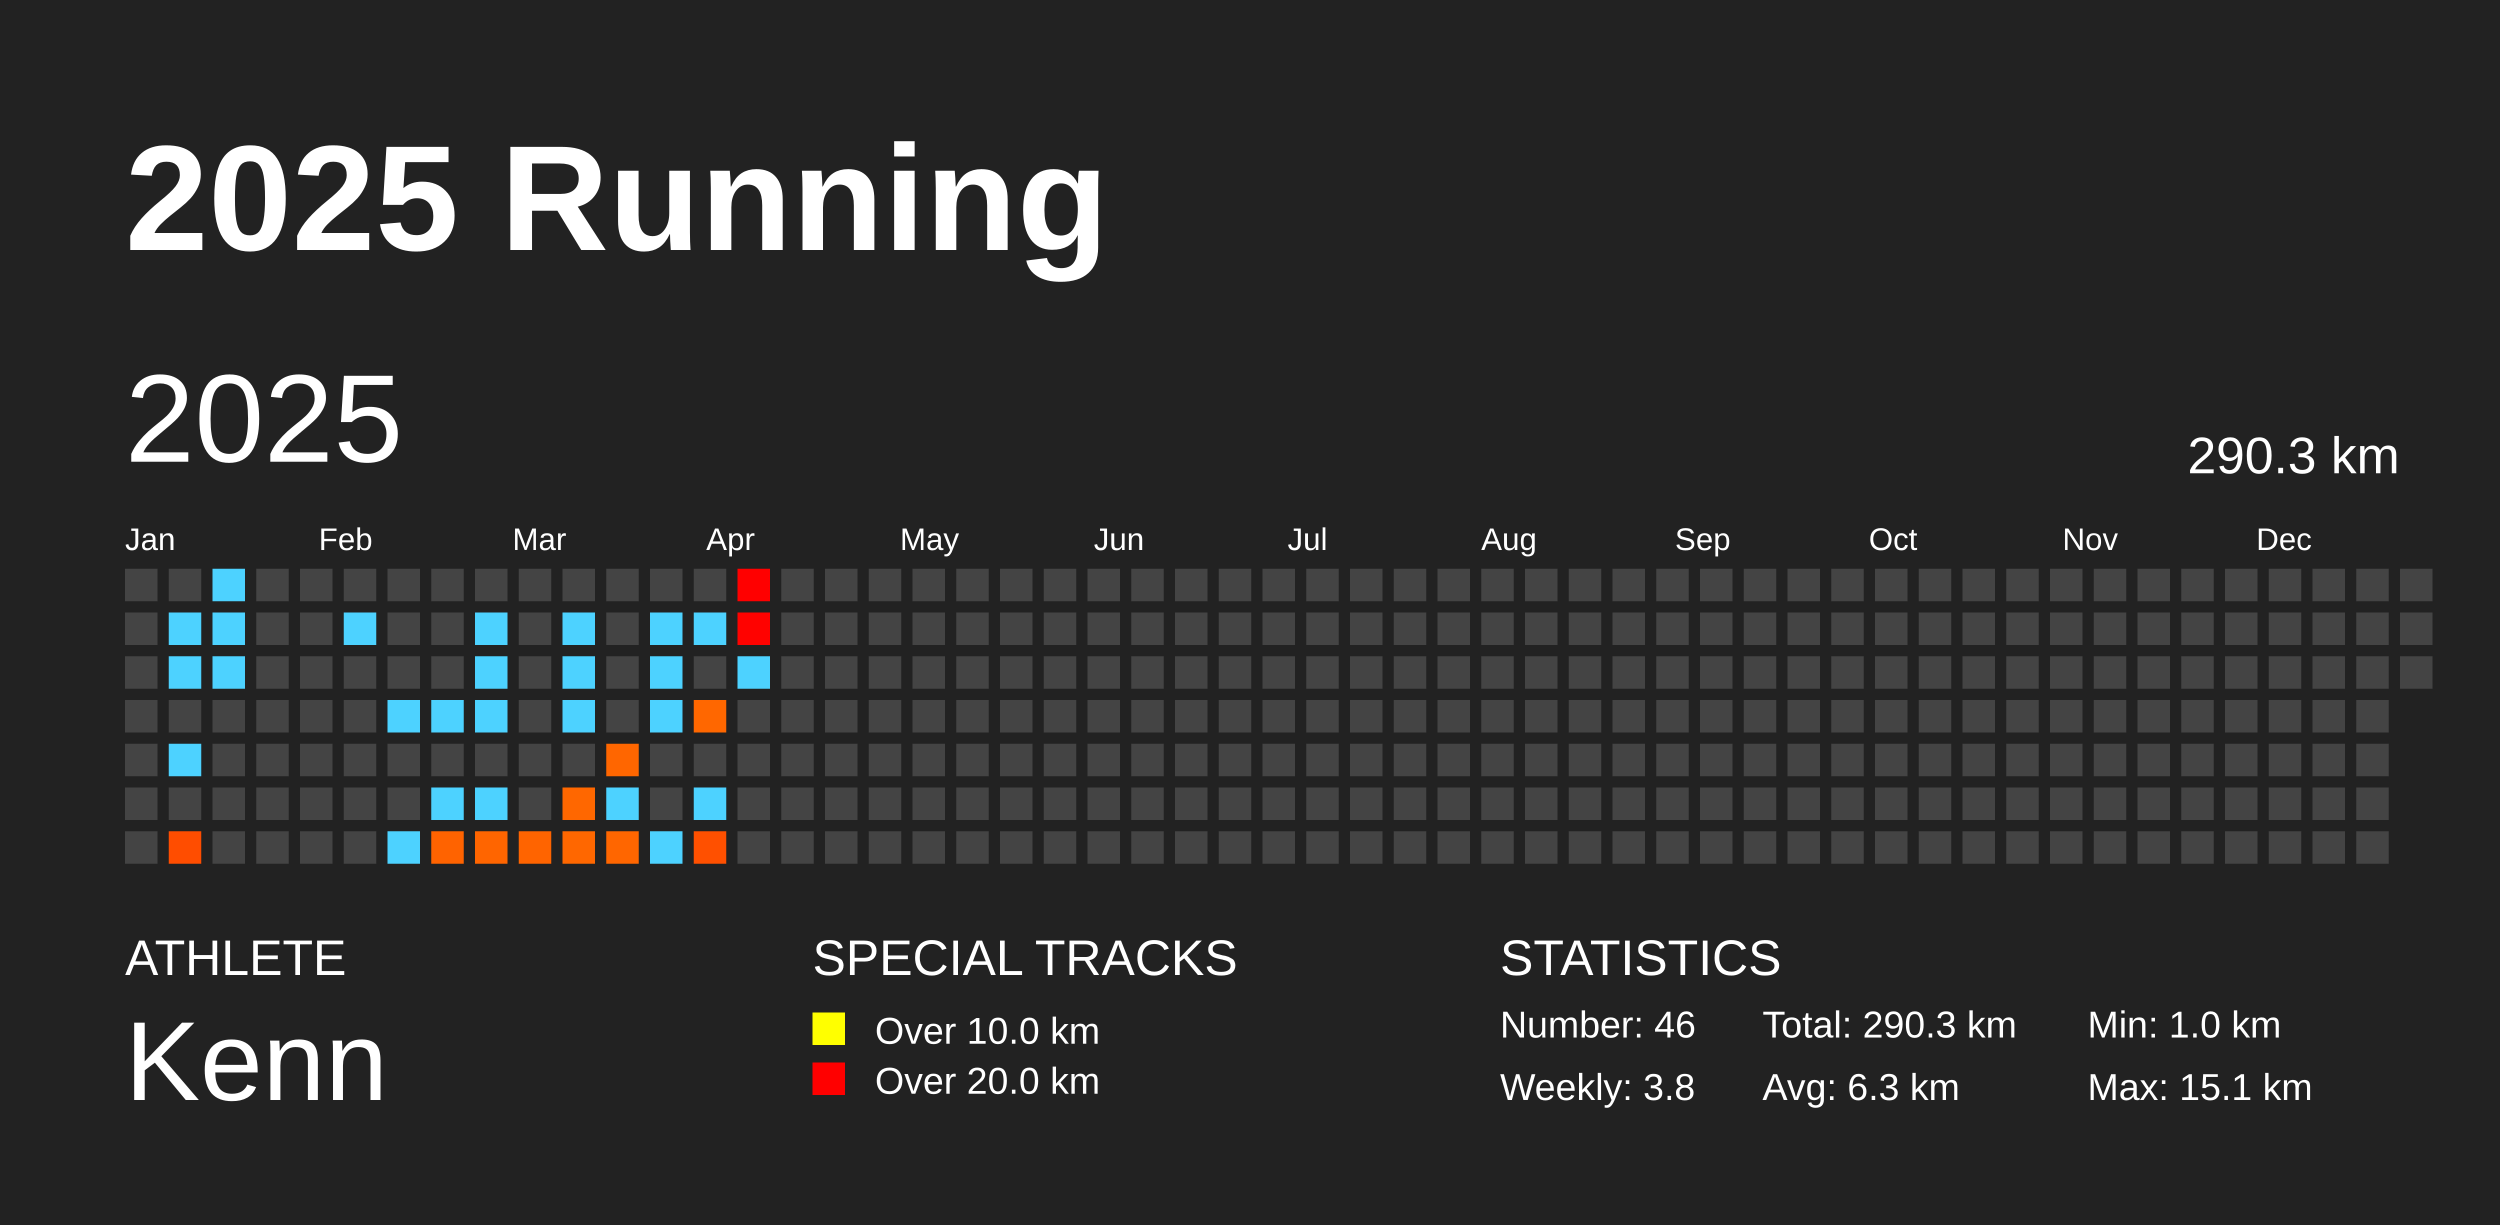
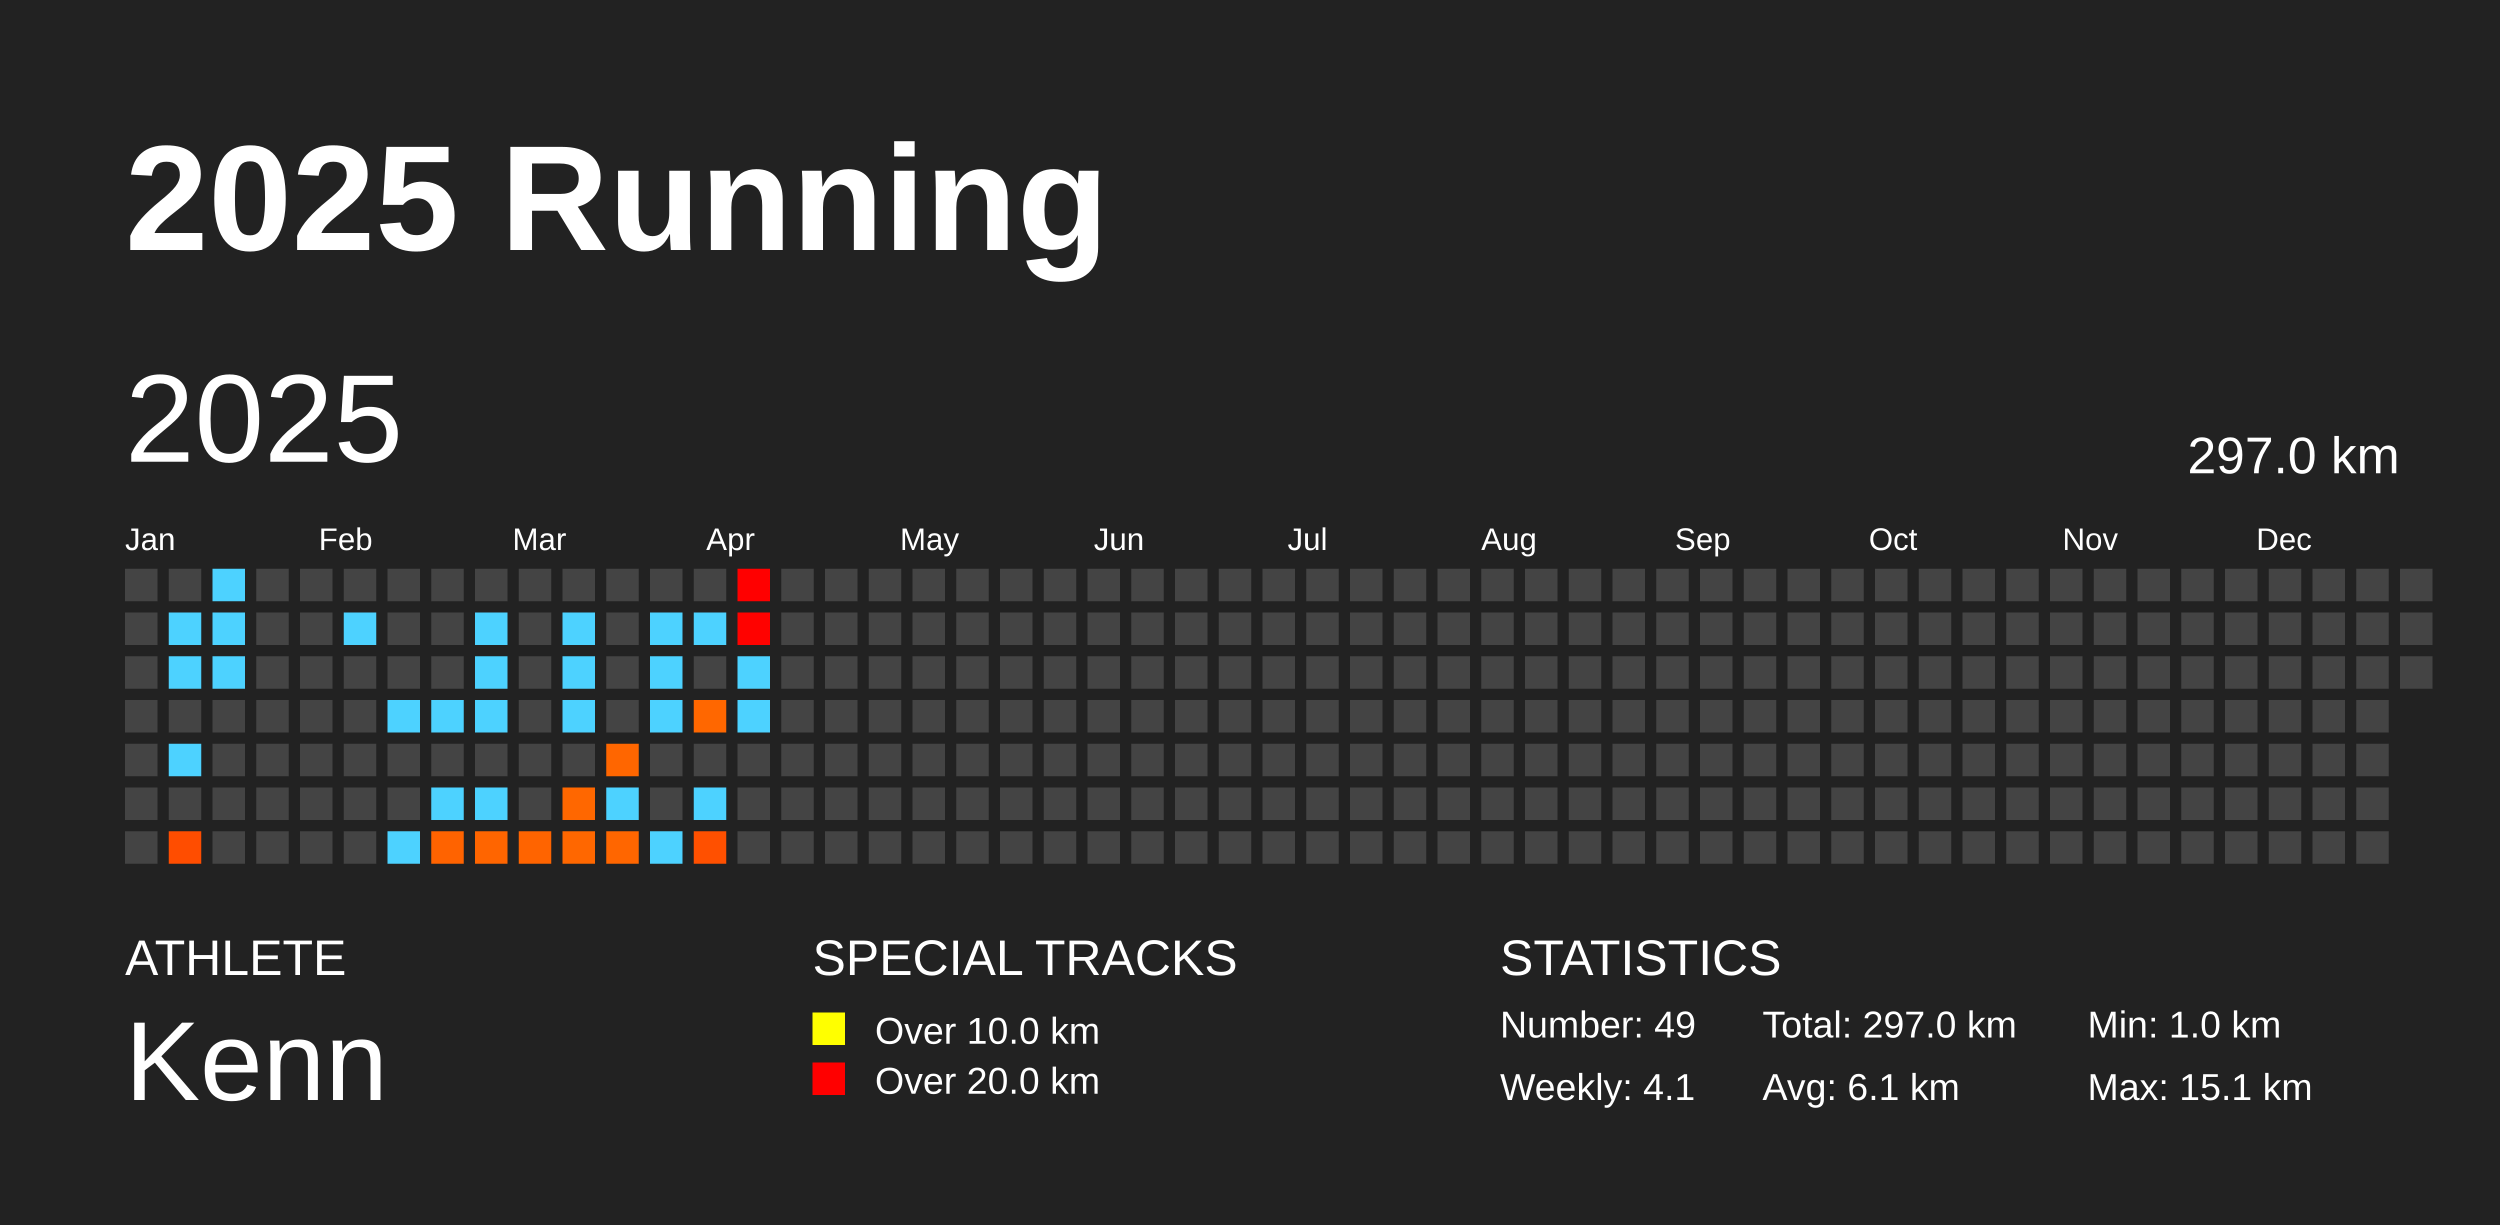
<svg xmlns="http://www.w3.org/2000/svg" baseProfile="full" height="98mm" version="1.1" viewBox="0,0,200,98" width="200mm">
  <defs />
  <rect fill="#222222" height="98" width="200" x="0" y="0" />
  <text fill="#FFFFFF" style="font-size:12px; font-family:Arial; font-weight:bold;" x="10" y="20">2025 Running</text>
  <text fill="#FFFFFF" style="font-size:4px; font-family:Arial" x="10" y="78">ATHLETE</text>
  <text fill="#FFFFFF" style="font-size:9px; font-family:Arial" x="10" y="88">Kenn</text>
  <text fill="#FFFFFF" style="font-size:4px; font-family:Arial" x="65" y="78">SPECIAL TRACKS</text>
  <rect fill="yellow" height="2.6" width="2.6" x="65" y="81" />
  <text fill="#FFFFFF" style="font-size:3px; font-family:Arial" x="70" y="83.5">Over 10.0 km</text>
  <rect fill="red" height="2.6" width="2.6" x="65" y="85" />
  <text fill="#FFFFFF" style="font-size:3px; font-family:Arial" x="70" y="87.5">Over 20.0 km</text>
  <text fill="#FFFFFF" style="font-size:4px; font-family:Arial" x="120" y="78">STATISTICS</text>
-   <text fill="#FFFFFF" style="font-size:3px; font-family:Arial" x="120" y="83">Number: 46</text>
-   <text fill="#FFFFFF" style="font-size:3px; font-family:Arial" x="120" y="88">Weekly: 3.8</text>
-   <text fill="#FFFFFF" style="font-size:3px; font-family:Arial" x="141" y="83">Total: 290.3 km</text>
-   <text fill="#FFFFFF" style="font-size:3px; font-family:Arial" x="141" y="88">Avg: 6.3 km</text>
+   <text fill="#FFFFFF" style="font-size:3px; font-family:Arial" x="120" y="83">Number: 49</text>
+   <text fill="#FFFFFF" style="font-size:3px; font-family:Arial" x="120" y="88">Weekly: 4.1</text>
+   <text fill="#FFFFFF" style="font-size:3px; font-family:Arial" x="141" y="83">Total: 297.0 km</text>
+   <text fill="#FFFFFF" style="font-size:3px; font-family:Arial" x="141" y="88">Avg: 6.1 km</text>
  <text fill="#FFFFFF" style="font-size:3px; font-family:Arial" x="167" y="83">Min: 1.0 km</text>
  <text fill="#FFFFFF" style="font-size:3px; font-family:Arial" x="167" y="88">Max: 15.1 km</text>
  <text dominant-baseline="hanging" fill="#FFFFFF" style="font-size:10.0px; font-family:Arial;" x="10" y="30">2025</text>
-   <text dominant-baseline="hanging" fill="#FFFFFF" style="font-size:4.125px; font-family:Arial;" x="175" y="35">290.3 km</text>
+   <text dominant-baseline="hanging" fill="#FFFFFF" style="font-size:4.125px; font-family:Arial;" x="175" y="35">297.0 km</text>
  <text fill="#FFFFFF" style="font-size:2.5px; font-family:Arial" x="10.0" y="44">Jan</text>
  <text fill="#FFFFFF" style="font-size:2.5px; font-family:Arial" x="25.5" y="44">Feb</text>
  <text fill="#FFFFFF" style="font-size:2.5px; font-family:Arial" x="41.0" y="44">Mar</text>
  <text fill="#FFFFFF" style="font-size:2.5px; font-family:Arial" x="56.5" y="44">Apr</text>
  <text fill="#FFFFFF" style="font-size:2.5px; font-family:Arial" x="72.0" y="44">May</text>
  <text fill="#FFFFFF" style="font-size:2.5px; font-family:Arial" x="87.5" y="44">Jun</text>
  <text fill="#FFFFFF" style="font-size:2.5px; font-family:Arial" x="103.0" y="44">Jul</text>
  <text fill="#FFFFFF" style="font-size:2.5px; font-family:Arial" x="118.5" y="44">Aug</text>
  <text fill="#FFFFFF" style="font-size:2.5px; font-family:Arial" x="134.0" y="44">Sep</text>
  <text fill="#FFFFFF" style="font-size:2.5px; font-family:Arial" x="149.5" y="44">Oct</text>
  <text fill="#FFFFFF" style="font-size:2.5px; font-family:Arial" x="165.0" y="44">Nov</text>
  <text fill="#FFFFFF" style="font-size:2.5px; font-family:Arial" x="180.5" y="44">Dec</text>
  <rect fill="#444444" height="2.6" width="2.6" x="10.0" y="45.5" />
  <rect fill="#444444" height="2.6" width="2.6" x="10.0" y="49.0" />
  <rect fill="#444444" height="2.6" width="2.6" x="10.0" y="52.5" />
  <rect fill="#444444" height="2.6" width="2.6" x="10.0" y="56.0" />
  <rect fill="#444444" height="2.6" width="2.6" x="10.0" y="59.5" />
  <rect fill="#444444" height="2.6" width="2.6" x="10.0" y="63.0" />
  <rect fill="#444444" height="2.6" width="2.6" x="10.0" y="66.5" />
  <rect fill="#444444" height="2.6" width="2.6" x="13.5" y="45.5" />
  <rect fill="#4dd2ff" height="2.6" width="2.6" x="13.5" y="49.0" />
  <rect fill="#4dd2ff" height="2.6" width="2.6" x="13.5" y="52.5" />
  <rect fill="#444444" height="2.6" width="2.6" x="13.5" y="56.0" />
  <rect fill="#4dd2ff" height="2.6" width="2.6" x="13.5" y="59.5" />
  <rect fill="#444444" height="2.6" width="2.6" x="13.5" y="63.0" />
  <rect fill="#ff4d00" height="2.6" width="2.6" x="13.5" y="66.5" />
  <rect fill="#4dd2ff" height="2.6" width="2.6" x="17.0" y="45.5" />
  <rect fill="#4dd2ff" height="2.6" width="2.6" x="17.0" y="49.0" />
  <rect fill="#4dd2ff" height="2.6" width="2.6" x="17.0" y="52.5" />
  <rect fill="#444444" height="2.6" width="2.6" x="17.0" y="56.0" />
  <rect fill="#444444" height="2.6" width="2.6" x="17.0" y="59.5" />
  <rect fill="#444444" height="2.6" width="2.6" x="17.0" y="63.0" />
  <rect fill="#444444" height="2.6" width="2.6" x="17.0" y="66.5" />
  <rect fill="#444444" height="2.6" width="2.6" x="20.5" y="45.5" />
  <rect fill="#444444" height="2.6" width="2.6" x="20.5" y="49.0" />
  <rect fill="#444444" height="2.6" width="2.6" x="20.5" y="52.5" />
  <rect fill="#444444" height="2.6" width="2.6" x="20.5" y="56.0" />
  <rect fill="#444444" height="2.6" width="2.6" x="20.5" y="59.5" />
  <rect fill="#444444" height="2.6" width="2.6" x="20.5" y="63.0" />
  <rect fill="#444444" height="2.6" width="2.6" x="20.5" y="66.5" />
  <rect fill="#444444" height="2.6" width="2.6" x="24.0" y="45.5" />
  <rect fill="#444444" height="2.6" width="2.6" x="24.0" y="49.0" />
  <rect fill="#444444" height="2.6" width="2.6" x="24.0" y="52.5" />
  <rect fill="#444444" height="2.6" width="2.6" x="24.0" y="56.0" />
  <rect fill="#444444" height="2.6" width="2.6" x="24.0" y="59.5" />
  <rect fill="#444444" height="2.6" width="2.6" x="24.0" y="63.0" />
  <rect fill="#444444" height="2.6" width="2.6" x="24.0" y="66.5" />
  <rect fill="#444444" height="2.6" width="2.6" x="27.5" y="45.5" />
  <rect fill="#4dd2ff" height="2.6" width="2.6" x="27.5" y="49.0" />
  <rect fill="#444444" height="2.6" width="2.6" x="27.5" y="52.5" />
  <rect fill="#444444" height="2.6" width="2.6" x="27.5" y="56.0" />
  <rect fill="#444444" height="2.6" width="2.6" x="27.5" y="59.5" />
  <rect fill="#444444" height="2.6" width="2.6" x="27.5" y="63.0" />
  <rect fill="#444444" height="2.6" width="2.6" x="27.5" y="66.5" />
  <rect fill="#444444" height="2.6" width="2.6" x="31.0" y="45.5" />
  <rect fill="#444444" height="2.6" width="2.6" x="31.0" y="49.0" />
  <rect fill="#444444" height="2.6" width="2.6" x="31.0" y="52.5" />
  <rect fill="#4dd2ff" height="2.6" width="2.6" x="31.0" y="56.0" />
  <rect fill="#444444" height="2.6" width="2.6" x="31.0" y="59.5" />
  <rect fill="#444444" height="2.6" width="2.6" x="31.0" y="63.0" />
  <rect fill="#4dd2ff" height="2.6" width="2.6" x="31.0" y="66.5" />
  <rect fill="#444444" height="2.6" width="2.6" x="34.5" y="45.5" />
  <rect fill="#444444" height="2.6" width="2.6" x="34.5" y="49.0" />
  <rect fill="#444444" height="2.6" width="2.6" x="34.5" y="52.5" />
  <rect fill="#4dd2ff" height="2.6" width="2.6" x="34.5" y="56.0" />
  <rect fill="#444444" height="2.6" width="2.6" x="34.5" y="59.5" />
  <rect fill="#4dd2ff" height="2.6" width="2.6" x="34.5" y="63.0" />
  <rect fill="#ff6300" height="2.6" width="2.6" x="34.5" y="66.5" />
  <rect fill="#444444" height="2.6" width="2.6" x="38.0" y="45.5" />
  <rect fill="#4dd2ff" height="2.6" width="2.6" x="38.0" y="49.0" />
  <rect fill="#4dd2ff" height="2.6" width="2.6" x="38.0" y="52.5" />
  <rect fill="#4dd2ff" height="2.6" width="2.6" x="38.0" y="56.0" />
  <rect fill="#444444" height="2.6" width="2.6" x="38.0" y="59.5" />
  <rect fill="#4dd2ff" height="2.6" width="2.6" x="38.0" y="63.0" />
  <rect fill="#ff6500" height="2.6" width="2.6" x="38.0" y="66.5" />
  <rect fill="#444444" height="2.6" width="2.6" x="41.5" y="45.5" />
  <rect fill="#444444" height="2.6" width="2.6" x="41.5" y="49.0" />
  <rect fill="#444444" height="2.6" width="2.6" x="41.5" y="52.5" />
  <rect fill="#444444" height="2.6" width="2.6" x="41.5" y="56.0" />
  <rect fill="#444444" height="2.6" width="2.6" x="41.5" y="59.5" />
  <rect fill="#444444" height="2.6" width="2.6" x="41.5" y="63.0" />
  <rect fill="#ff6400" height="2.6" width="2.6" x="41.5" y="66.5" />
  <rect fill="#444444" height="2.6" width="2.6" x="45.0" y="45.5" />
  <rect fill="#4dd2ff" height="2.6" width="2.6" x="45.0" y="49.0" />
  <rect fill="#4dd2ff" height="2.6" width="2.6" x="45.0" y="52.5" />
  <rect fill="#4dd2ff" height="2.6" width="2.6" x="45.0" y="56.0" />
  <rect fill="#444444" height="2.6" width="2.6" x="45.0" y="59.5" />
  <rect fill="#ff6700" height="2.6" width="2.6" x="45.0" y="63.0" />
  <rect fill="#ff6700" height="2.6" width="2.6" x="45.0" y="66.5" />
  <rect fill="#444444" height="2.6" width="2.6" x="48.5" y="45.5" />
  <rect fill="#444444" height="2.6" width="2.6" x="48.5" y="49.0" />
  <rect fill="#444444" height="2.6" width="2.6" x="48.5" y="52.5" />
  <rect fill="#444444" height="2.6" width="2.6" x="48.5" y="56.0" />
  <rect fill="#ff6600" height="2.6" width="2.6" x="48.5" y="59.5" />
  <rect fill="#4dd2ff" height="2.6" width="2.6" x="48.5" y="63.0" />
  <rect fill="#ff6600" height="2.6" width="2.6" x="48.5" y="66.5" />
  <rect fill="#444444" height="2.6" width="2.6" x="52.0" y="45.5" />
  <rect fill="#4dd2ff" height="2.6" width="2.6" x="52.0" y="49.0" />
  <rect fill="#4dd2ff" height="2.6" width="2.6" x="52.0" y="52.5" />
  <rect fill="#4dd2ff" height="2.6" width="2.6" x="52.0" y="56.0" />
  <rect fill="#444444" height="2.6" width="2.6" x="52.0" y="59.5" />
  <rect fill="#444444" height="2.6" width="2.6" x="52.0" y="63.0" />
  <rect fill="#4dd2ff" height="2.6" width="2.6" x="52.0" y="66.5" />
  <rect fill="#444444" height="2.6" width="2.6" x="55.5" y="45.5" />
  <rect fill="#4dd2ff" height="2.6" width="2.6" x="55.5" y="49.0" />
  <rect fill="#444444" height="2.6" width="2.6" x="55.5" y="52.5" />
  <rect fill="#ff6700" height="2.6" width="2.6" x="55.5" y="56.0" />
  <rect fill="#444444" height="2.6" width="2.6" x="55.5" y="59.5" />
  <rect fill="#4dd2ff" height="2.6" width="2.6" x="55.5" y="63.0" />
  <rect fill="#ff5000" height="2.6" width="2.6" x="55.5" y="66.5" />
  <rect fill="#ff0000" height="2.6" width="2.6" x="59.0" y="45.5" />
  <rect fill="#ff0200" height="2.6" width="2.6" x="59.0" y="49.0" />
  <rect fill="#4dd2ff" height="2.6" width="2.6" x="59.0" y="52.5" />
-   <rect fill="#444444" height="2.6" width="2.6" x="59.0" y="56.0" />
+   <rect fill="#4dd2ff" height="2.6" width="2.6" x="59.0" y="56.0" />
  <rect fill="#444444" height="2.6" width="2.6" x="59.0" y="59.5" />
  <rect fill="#444444" height="2.6" width="2.6" x="59.0" y="63.0" />
  <rect fill="#444444" height="2.6" width="2.6" x="59.0" y="66.5" />
  <rect fill="#444444" height="2.6" width="2.6" x="62.5" y="45.5" />
  <rect fill="#444444" height="2.6" width="2.6" x="62.5" y="49.0" />
  <rect fill="#444444" height="2.6" width="2.6" x="62.5" y="52.5" />
  <rect fill="#444444" height="2.6" width="2.6" x="62.5" y="56.0" />
  <rect fill="#444444" height="2.6" width="2.6" x="62.5" y="59.5" />
  <rect fill="#444444" height="2.6" width="2.6" x="62.5" y="63.0" />
  <rect fill="#444444" height="2.6" width="2.6" x="62.5" y="66.5" />
  <rect fill="#444444" height="2.6" width="2.6" x="66.0" y="45.5" />
  <rect fill="#444444" height="2.6" width="2.6" x="66.0" y="49.0" />
  <rect fill="#444444" height="2.6" width="2.6" x="66.0" y="52.5" />
  <rect fill="#444444" height="2.6" width="2.6" x="66.0" y="56.0" />
  <rect fill="#444444" height="2.6" width="2.6" x="66.0" y="59.5" />
  <rect fill="#444444" height="2.6" width="2.6" x="66.0" y="63.0" />
  <rect fill="#444444" height="2.6" width="2.6" x="66.0" y="66.5" />
  <rect fill="#444444" height="2.6" width="2.6" x="69.5" y="45.5" />
  <rect fill="#444444" height="2.6" width="2.6" x="69.5" y="49.0" />
  <rect fill="#444444" height="2.6" width="2.6" x="69.5" y="52.5" />
  <rect fill="#444444" height="2.6" width="2.6" x="69.5" y="56.0" />
  <rect fill="#444444" height="2.6" width="2.6" x="69.5" y="59.5" />
  <rect fill="#444444" height="2.6" width="2.6" x="69.5" y="63.0" />
  <rect fill="#444444" height="2.6" width="2.6" x="69.5" y="66.5" />
  <rect fill="#444444" height="2.6" width="2.6" x="73.0" y="45.5" />
  <rect fill="#444444" height="2.6" width="2.6" x="73.0" y="49.0" />
  <rect fill="#444444" height="2.6" width="2.6" x="73.0" y="52.5" />
  <rect fill="#444444" height="2.6" width="2.6" x="73.0" y="56.0" />
  <rect fill="#444444" height="2.6" width="2.6" x="73.0" y="59.5" />
  <rect fill="#444444" height="2.6" width="2.6" x="73.0" y="63.0" />
  <rect fill="#444444" height="2.6" width="2.6" x="73.0" y="66.5" />
  <rect fill="#444444" height="2.6" width="2.6" x="76.5" y="45.5" />
  <rect fill="#444444" height="2.6" width="2.6" x="76.5" y="49.0" />
  <rect fill="#444444" height="2.6" width="2.6" x="76.5" y="52.5" />
  <rect fill="#444444" height="2.6" width="2.6" x="76.5" y="56.0" />
  <rect fill="#444444" height="2.6" width="2.6" x="76.5" y="59.5" />
  <rect fill="#444444" height="2.6" width="2.6" x="76.5" y="63.0" />
  <rect fill="#444444" height="2.6" width="2.6" x="76.5" y="66.5" />
  <rect fill="#444444" height="2.6" width="2.6" x="80.0" y="45.5" />
  <rect fill="#444444" height="2.6" width="2.6" x="80.0" y="49.0" />
  <rect fill="#444444" height="2.6" width="2.6" x="80.0" y="52.5" />
  <rect fill="#444444" height="2.6" width="2.6" x="80.0" y="56.0" />
  <rect fill="#444444" height="2.6" width="2.6" x="80.0" y="59.5" />
  <rect fill="#444444" height="2.6" width="2.6" x="80.0" y="63.0" />
  <rect fill="#444444" height="2.6" width="2.6" x="80.0" y="66.5" />
  <rect fill="#444444" height="2.6" width="2.6" x="83.5" y="45.5" />
  <rect fill="#444444" height="2.6" width="2.6" x="83.5" y="49.0" />
  <rect fill="#444444" height="2.6" width="2.6" x="83.5" y="52.5" />
  <rect fill="#444444" height="2.6" width="2.6" x="83.5" y="56.0" />
  <rect fill="#444444" height="2.6" width="2.6" x="83.5" y="59.5" />
  <rect fill="#444444" height="2.6" width="2.6" x="83.5" y="63.0" />
  <rect fill="#444444" height="2.6" width="2.6" x="83.5" y="66.5" />
  <rect fill="#444444" height="2.6" width="2.6" x="87.0" y="45.5" />
  <rect fill="#444444" height="2.6" width="2.6" x="87.0" y="49.0" />
  <rect fill="#444444" height="2.6" width="2.6" x="87.0" y="52.5" />
  <rect fill="#444444" height="2.6" width="2.6" x="87.0" y="56.0" />
  <rect fill="#444444" height="2.6" width="2.6" x="87.0" y="59.5" />
  <rect fill="#444444" height="2.6" width="2.6" x="87.0" y="63.0" />
  <rect fill="#444444" height="2.6" width="2.6" x="87.0" y="66.5" />
  <rect fill="#444444" height="2.6" width="2.6" x="90.5" y="45.5" />
  <rect fill="#444444" height="2.6" width="2.6" x="90.5" y="49.0" />
  <rect fill="#444444" height="2.6" width="2.6" x="90.5" y="52.5" />
  <rect fill="#444444" height="2.6" width="2.6" x="90.5" y="56.0" />
  <rect fill="#444444" height="2.6" width="2.6" x="90.5" y="59.5" />
  <rect fill="#444444" height="2.6" width="2.6" x="90.5" y="63.0" />
  <rect fill="#444444" height="2.6" width="2.6" x="90.5" y="66.5" />
  <rect fill="#444444" height="2.6" width="2.6" x="94.0" y="45.5" />
  <rect fill="#444444" height="2.6" width="2.6" x="94.0" y="49.0" />
  <rect fill="#444444" height="2.6" width="2.6" x="94.0" y="52.5" />
  <rect fill="#444444" height="2.6" width="2.6" x="94.0" y="56.0" />
  <rect fill="#444444" height="2.6" width="2.6" x="94.0" y="59.5" />
  <rect fill="#444444" height="2.6" width="2.6" x="94.0" y="63.0" />
  <rect fill="#444444" height="2.6" width="2.6" x="94.0" y="66.5" />
  <rect fill="#444444" height="2.6" width="2.6" x="97.5" y="45.5" />
  <rect fill="#444444" height="2.6" width="2.6" x="97.5" y="49.0" />
  <rect fill="#444444" height="2.6" width="2.6" x="97.5" y="52.5" />
  <rect fill="#444444" height="2.6" width="2.6" x="97.5" y="56.0" />
  <rect fill="#444444" height="2.6" width="2.6" x="97.5" y="59.5" />
  <rect fill="#444444" height="2.6" width="2.6" x="97.5" y="63.0" />
  <rect fill="#444444" height="2.6" width="2.6" x="97.5" y="66.5" />
  <rect fill="#444444" height="2.6" width="2.6" x="101.0" y="45.5" />
  <rect fill="#444444" height="2.6" width="2.6" x="101.0" y="49.0" />
  <rect fill="#444444" height="2.6" width="2.6" x="101.0" y="52.5" />
  <rect fill="#444444" height="2.6" width="2.6" x="101.0" y="56.0" />
  <rect fill="#444444" height="2.6" width="2.6" x="101.0" y="59.5" />
  <rect fill="#444444" height="2.6" width="2.6" x="101.0" y="63.0" />
  <rect fill="#444444" height="2.6" width="2.6" x="101.0" y="66.5" />
  <rect fill="#444444" height="2.6" width="2.6" x="104.5" y="45.5" />
  <rect fill="#444444" height="2.6" width="2.6" x="104.5" y="49.0" />
  <rect fill="#444444" height="2.6" width="2.6" x="104.5" y="52.5" />
  <rect fill="#444444" height="2.6" width="2.6" x="104.5" y="56.0" />
  <rect fill="#444444" height="2.6" width="2.6" x="104.5" y="59.5" />
  <rect fill="#444444" height="2.6" width="2.6" x="104.5" y="63.0" />
  <rect fill="#444444" height="2.6" width="2.6" x="104.5" y="66.5" />
  <rect fill="#444444" height="2.6" width="2.6" x="108.0" y="45.5" />
  <rect fill="#444444" height="2.6" width="2.6" x="108.0" y="49.0" />
  <rect fill="#444444" height="2.6" width="2.6" x="108.0" y="52.5" />
  <rect fill="#444444" height="2.6" width="2.6" x="108.0" y="56.0" />
  <rect fill="#444444" height="2.6" width="2.6" x="108.0" y="59.5" />
  <rect fill="#444444" height="2.6" width="2.6" x="108.0" y="63.0" />
  <rect fill="#444444" height="2.6" width="2.6" x="108.0" y="66.5" />
  <rect fill="#444444" height="2.6" width="2.6" x="111.5" y="45.5" />
  <rect fill="#444444" height="2.6" width="2.6" x="111.5" y="49.0" />
  <rect fill="#444444" height="2.6" width="2.6" x="111.5" y="52.5" />
  <rect fill="#444444" height="2.6" width="2.6" x="111.5" y="56.0" />
  <rect fill="#444444" height="2.6" width="2.6" x="111.5" y="59.5" />
  <rect fill="#444444" height="2.6" width="2.6" x="111.5" y="63.0" />
  <rect fill="#444444" height="2.6" width="2.6" x="111.5" y="66.5" />
  <rect fill="#444444" height="2.6" width="2.6" x="115.0" y="45.5" />
  <rect fill="#444444" height="2.6" width="2.6" x="115.0" y="49.0" />
  <rect fill="#444444" height="2.6" width="2.6" x="115.0" y="52.5" />
  <rect fill="#444444" height="2.6" width="2.6" x="115.0" y="56.0" />
  <rect fill="#444444" height="2.6" width="2.6" x="115.0" y="59.5" />
  <rect fill="#444444" height="2.6" width="2.6" x="115.0" y="63.0" />
  <rect fill="#444444" height="2.6" width="2.6" x="115.0" y="66.5" />
  <rect fill="#444444" height="2.6" width="2.6" x="118.5" y="45.5" />
  <rect fill="#444444" height="2.6" width="2.6" x="118.5" y="49.0" />
  <rect fill="#444444" height="2.6" width="2.6" x="118.5" y="52.5" />
  <rect fill="#444444" height="2.6" width="2.6" x="118.5" y="56.0" />
  <rect fill="#444444" height="2.6" width="2.6" x="118.5" y="59.5" />
  <rect fill="#444444" height="2.6" width="2.6" x="118.5" y="63.0" />
  <rect fill="#444444" height="2.6" width="2.6" x="118.5" y="66.5" />
  <rect fill="#444444" height="2.6" width="2.6" x="122.0" y="45.5" />
  <rect fill="#444444" height="2.6" width="2.6" x="122.0" y="49.0" />
  <rect fill="#444444" height="2.6" width="2.6" x="122.0" y="52.5" />
  <rect fill="#444444" height="2.6" width="2.6" x="122.0" y="56.0" />
  <rect fill="#444444" height="2.6" width="2.6" x="122.0" y="59.5" />
  <rect fill="#444444" height="2.6" width="2.6" x="122.0" y="63.0" />
  <rect fill="#444444" height="2.6" width="2.6" x="122.0" y="66.5" />
  <rect fill="#444444" height="2.6" width="2.6" x="125.5" y="45.5" />
  <rect fill="#444444" height="2.6" width="2.6" x="125.5" y="49.0" />
  <rect fill="#444444" height="2.6" width="2.6" x="125.5" y="52.5" />
  <rect fill="#444444" height="2.6" width="2.6" x="125.5" y="56.0" />
  <rect fill="#444444" height="2.6" width="2.6" x="125.5" y="59.5" />
  <rect fill="#444444" height="2.6" width="2.6" x="125.5" y="63.0" />
  <rect fill="#444444" height="2.6" width="2.6" x="125.5" y="66.5" />
  <rect fill="#444444" height="2.6" width="2.6" x="129.0" y="45.5" />
  <rect fill="#444444" height="2.6" width="2.6" x="129.0" y="49.0" />
  <rect fill="#444444" height="2.6" width="2.6" x="129.0" y="52.5" />
  <rect fill="#444444" height="2.6" width="2.6" x="129.0" y="56.0" />
  <rect fill="#444444" height="2.6" width="2.6" x="129.0" y="59.5" />
  <rect fill="#444444" height="2.6" width="2.6" x="129.0" y="63.0" />
  <rect fill="#444444" height="2.6" width="2.6" x="129.0" y="66.5" />
  <rect fill="#444444" height="2.6" width="2.6" x="132.5" y="45.5" />
  <rect fill="#444444" height="2.6" width="2.6" x="132.5" y="49.0" />
  <rect fill="#444444" height="2.6" width="2.6" x="132.5" y="52.5" />
  <rect fill="#444444" height="2.6" width="2.6" x="132.5" y="56.0" />
  <rect fill="#444444" height="2.6" width="2.6" x="132.5" y="59.5" />
  <rect fill="#444444" height="2.6" width="2.6" x="132.5" y="63.0" />
  <rect fill="#444444" height="2.6" width="2.6" x="132.5" y="66.5" />
  <rect fill="#444444" height="2.6" width="2.6" x="136.0" y="45.5" />
  <rect fill="#444444" height="2.6" width="2.6" x="136.0" y="49.0" />
  <rect fill="#444444" height="2.6" width="2.6" x="136.0" y="52.5" />
  <rect fill="#444444" height="2.6" width="2.6" x="136.0" y="56.0" />
  <rect fill="#444444" height="2.6" width="2.6" x="136.0" y="59.5" />
  <rect fill="#444444" height="2.6" width="2.6" x="136.0" y="63.0" />
  <rect fill="#444444" height="2.6" width="2.6" x="136.0" y="66.5" />
  <rect fill="#444444" height="2.6" width="2.6" x="139.5" y="45.5" />
  <rect fill="#444444" height="2.6" width="2.6" x="139.5" y="49.0" />
  <rect fill="#444444" height="2.6" width="2.6" x="139.5" y="52.5" />
  <rect fill="#444444" height="2.6" width="2.6" x="139.5" y="56.0" />
  <rect fill="#444444" height="2.6" width="2.6" x="139.5" y="59.5" />
  <rect fill="#444444" height="2.6" width="2.6" x="139.5" y="63.0" />
  <rect fill="#444444" height="2.6" width="2.6" x="139.5" y="66.5" />
  <rect fill="#444444" height="2.6" width="2.6" x="143.0" y="45.5" />
  <rect fill="#444444" height="2.6" width="2.6" x="143.0" y="49.0" />
  <rect fill="#444444" height="2.6" width="2.6" x="143.0" y="52.5" />
  <rect fill="#444444" height="2.6" width="2.6" x="143.0" y="56.0" />
  <rect fill="#444444" height="2.6" width="2.6" x="143.0" y="59.5" />
  <rect fill="#444444" height="2.6" width="2.6" x="143.0" y="63.0" />
  <rect fill="#444444" height="2.6" width="2.6" x="143.0" y="66.5" />
  <rect fill="#444444" height="2.6" width="2.6" x="146.5" y="45.5" />
  <rect fill="#444444" height="2.6" width="2.6" x="146.5" y="49.0" />
  <rect fill="#444444" height="2.6" width="2.6" x="146.5" y="52.5" />
  <rect fill="#444444" height="2.6" width="2.6" x="146.5" y="56.0" />
  <rect fill="#444444" height="2.6" width="2.6" x="146.5" y="59.5" />
  <rect fill="#444444" height="2.6" width="2.6" x="146.5" y="63.0" />
  <rect fill="#444444" height="2.6" width="2.6" x="146.5" y="66.5" />
  <rect fill="#444444" height="2.6" width="2.6" x="150.0" y="45.5" />
  <rect fill="#444444" height="2.6" width="2.6" x="150.0" y="49.0" />
  <rect fill="#444444" height="2.6" width="2.6" x="150.0" y="52.5" />
  <rect fill="#444444" height="2.6" width="2.6" x="150.0" y="56.0" />
  <rect fill="#444444" height="2.6" width="2.6" x="150.0" y="59.5" />
  <rect fill="#444444" height="2.6" width="2.6" x="150.0" y="63.0" />
  <rect fill="#444444" height="2.6" width="2.6" x="150.0" y="66.5" />
  <rect fill="#444444" height="2.6" width="2.6" x="153.5" y="45.5" />
  <rect fill="#444444" height="2.6" width="2.6" x="153.5" y="49.0" />
  <rect fill="#444444" height="2.6" width="2.6" x="153.5" y="52.5" />
  <rect fill="#444444" height="2.6" width="2.6" x="153.5" y="56.0" />
  <rect fill="#444444" height="2.6" width="2.6" x="153.5" y="59.5" />
  <rect fill="#444444" height="2.6" width="2.6" x="153.5" y="63.0" />
  <rect fill="#444444" height="2.6" width="2.6" x="153.5" y="66.5" />
  <rect fill="#444444" height="2.6" width="2.6" x="157.0" y="45.5" />
  <rect fill="#444444" height="2.6" width="2.6" x="157.0" y="49.0" />
  <rect fill="#444444" height="2.6" width="2.6" x="157.0" y="52.5" />
  <rect fill="#444444" height="2.6" width="2.6" x="157.0" y="56.0" />
  <rect fill="#444444" height="2.6" width="2.6" x="157.0" y="59.5" />
  <rect fill="#444444" height="2.6" width="2.6" x="157.0" y="63.0" />
  <rect fill="#444444" height="2.6" width="2.6" x="157.0" y="66.5" />
  <rect fill="#444444" height="2.6" width="2.6" x="160.5" y="45.5" />
  <rect fill="#444444" height="2.6" width="2.6" x="160.5" y="49.0" />
  <rect fill="#444444" height="2.6" width="2.6" x="160.5" y="52.5" />
  <rect fill="#444444" height="2.6" width="2.6" x="160.5" y="56.0" />
  <rect fill="#444444" height="2.6" width="2.6" x="160.5" y="59.5" />
  <rect fill="#444444" height="2.6" width="2.6" x="160.5" y="63.0" />
  <rect fill="#444444" height="2.6" width="2.6" x="160.5" y="66.5" />
  <rect fill="#444444" height="2.6" width="2.6" x="164.0" y="45.5" />
  <rect fill="#444444" height="2.6" width="2.6" x="164.0" y="49.0" />
  <rect fill="#444444" height="2.6" width="2.6" x="164.0" y="52.5" />
  <rect fill="#444444" height="2.6" width="2.6" x="164.0" y="56.0" />
  <rect fill="#444444" height="2.6" width="2.6" x="164.0" y="59.5" />
  <rect fill="#444444" height="2.6" width="2.6" x="164.0" y="63.0" />
  <rect fill="#444444" height="2.6" width="2.6" x="164.0" y="66.5" />
  <rect fill="#444444" height="2.6" width="2.6" x="167.5" y="45.5" />
  <rect fill="#444444" height="2.6" width="2.6" x="167.5" y="49.0" />
  <rect fill="#444444" height="2.6" width="2.6" x="167.5" y="52.5" />
  <rect fill="#444444" height="2.6" width="2.6" x="167.5" y="56.0" />
  <rect fill="#444444" height="2.6" width="2.6" x="167.5" y="59.5" />
  <rect fill="#444444" height="2.6" width="2.6" x="167.5" y="63.0" />
  <rect fill="#444444" height="2.6" width="2.6" x="167.5" y="66.5" />
  <rect fill="#444444" height="2.6" width="2.6" x="171.0" y="45.5" />
  <rect fill="#444444" height="2.6" width="2.6" x="171.0" y="49.0" />
  <rect fill="#444444" height="2.6" width="2.6" x="171.0" y="52.5" />
  <rect fill="#444444" height="2.6" width="2.6" x="171.0" y="56.0" />
  <rect fill="#444444" height="2.6" width="2.6" x="171.0" y="59.5" />
  <rect fill="#444444" height="2.6" width="2.6" x="171.0" y="63.0" />
  <rect fill="#444444" height="2.6" width="2.6" x="171.0" y="66.5" />
  <rect fill="#444444" height="2.6" width="2.6" x="174.5" y="45.5" />
  <rect fill="#444444" height="2.6" width="2.6" x="174.5" y="49.0" />
  <rect fill="#444444" height="2.6" width="2.6" x="174.5" y="52.5" />
  <rect fill="#444444" height="2.6" width="2.6" x="174.5" y="56.0" />
  <rect fill="#444444" height="2.6" width="2.6" x="174.5" y="59.5" />
  <rect fill="#444444" height="2.6" width="2.6" x="174.5" y="63.0" />
  <rect fill="#444444" height="2.6" width="2.6" x="174.5" y="66.5" />
  <rect fill="#444444" height="2.6" width="2.6" x="178.0" y="45.5" />
  <rect fill="#444444" height="2.6" width="2.6" x="178.0" y="49.0" />
  <rect fill="#444444" height="2.6" width="2.6" x="178.0" y="52.5" />
  <rect fill="#444444" height="2.6" width="2.6" x="178.0" y="56.0" />
  <rect fill="#444444" height="2.6" width="2.6" x="178.0" y="59.5" />
  <rect fill="#444444" height="2.6" width="2.6" x="178.0" y="63.0" />
  <rect fill="#444444" height="2.6" width="2.6" x="178.0" y="66.5" />
  <rect fill="#444444" height="2.6" width="2.6" x="181.5" y="45.5" />
  <rect fill="#444444" height="2.6" width="2.6" x="181.5" y="49.0" />
  <rect fill="#444444" height="2.6" width="2.6" x="181.5" y="52.5" />
  <rect fill="#444444" height="2.6" width="2.6" x="181.5" y="56.0" />
  <rect fill="#444444" height="2.6" width="2.6" x="181.5" y="59.5" />
  <rect fill="#444444" height="2.6" width="2.6" x="181.5" y="63.0" />
  <rect fill="#444444" height="2.6" width="2.6" x="181.5" y="66.5" />
  <rect fill="#444444" height="2.6" width="2.6" x="185.0" y="45.5" />
  <rect fill="#444444" height="2.6" width="2.6" x="185.0" y="49.0" />
  <rect fill="#444444" height="2.6" width="2.6" x="185.0" y="52.5" />
  <rect fill="#444444" height="2.6" width="2.6" x="185.0" y="56.0" />
  <rect fill="#444444" height="2.6" width="2.6" x="185.0" y="59.5" />
  <rect fill="#444444" height="2.6" width="2.6" x="185.0" y="63.0" />
  <rect fill="#444444" height="2.6" width="2.6" x="185.0" y="66.5" />
  <rect fill="#444444" height="2.6" width="2.6" x="188.5" y="45.5" />
  <rect fill="#444444" height="2.6" width="2.6" x="188.5" y="49.0" />
  <rect fill="#444444" height="2.6" width="2.6" x="188.5" y="52.5" />
  <rect fill="#444444" height="2.6" width="2.6" x="188.5" y="56.0" />
  <rect fill="#444444" height="2.6" width="2.6" x="188.5" y="59.5" />
  <rect fill="#444444" height="2.6" width="2.6" x="188.5" y="63.0" />
  <rect fill="#444444" height="2.6" width="2.6" x="188.5" y="66.5" />
  <rect fill="#444444" height="2.6" width="2.6" x="192.0" y="45.5" />
  <rect fill="#444444" height="2.6" width="2.6" x="192.0" y="49.0" />
  <rect fill="#444444" height="2.6" width="2.6" x="192.0" y="52.5" />
</svg>
